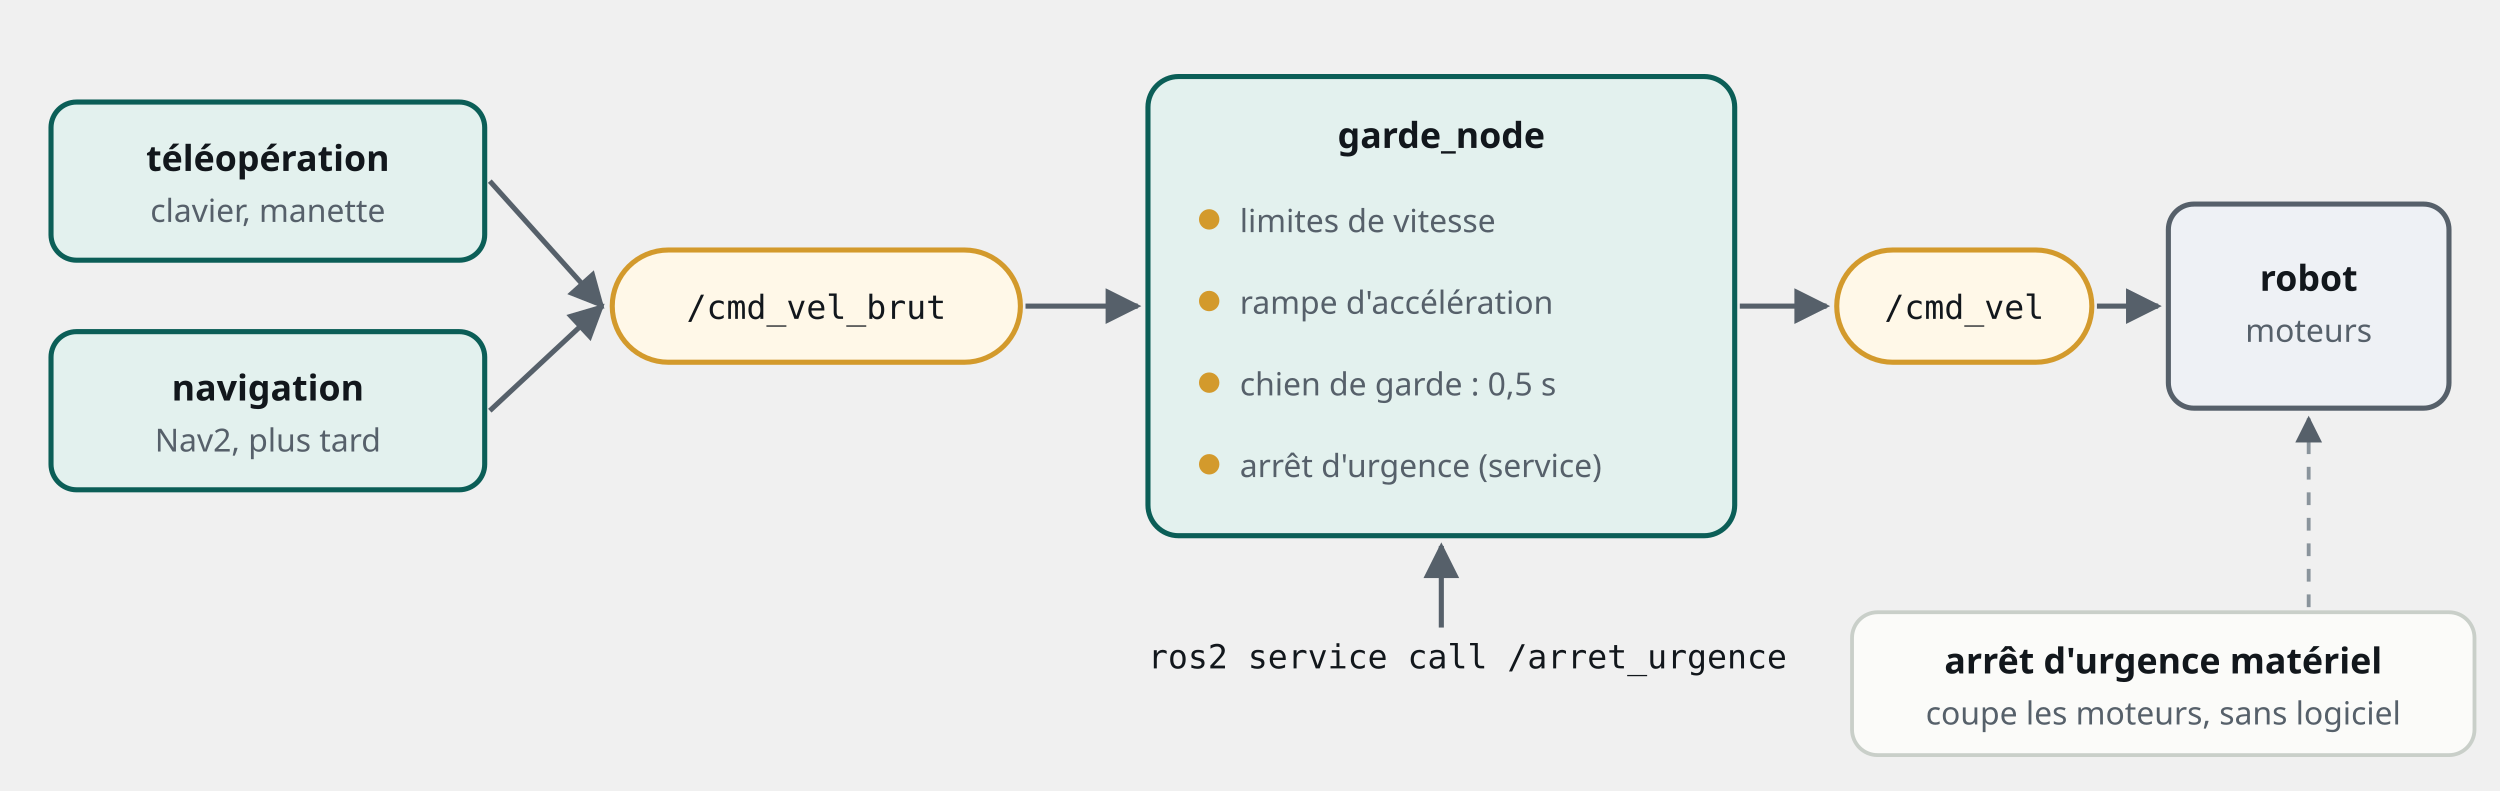
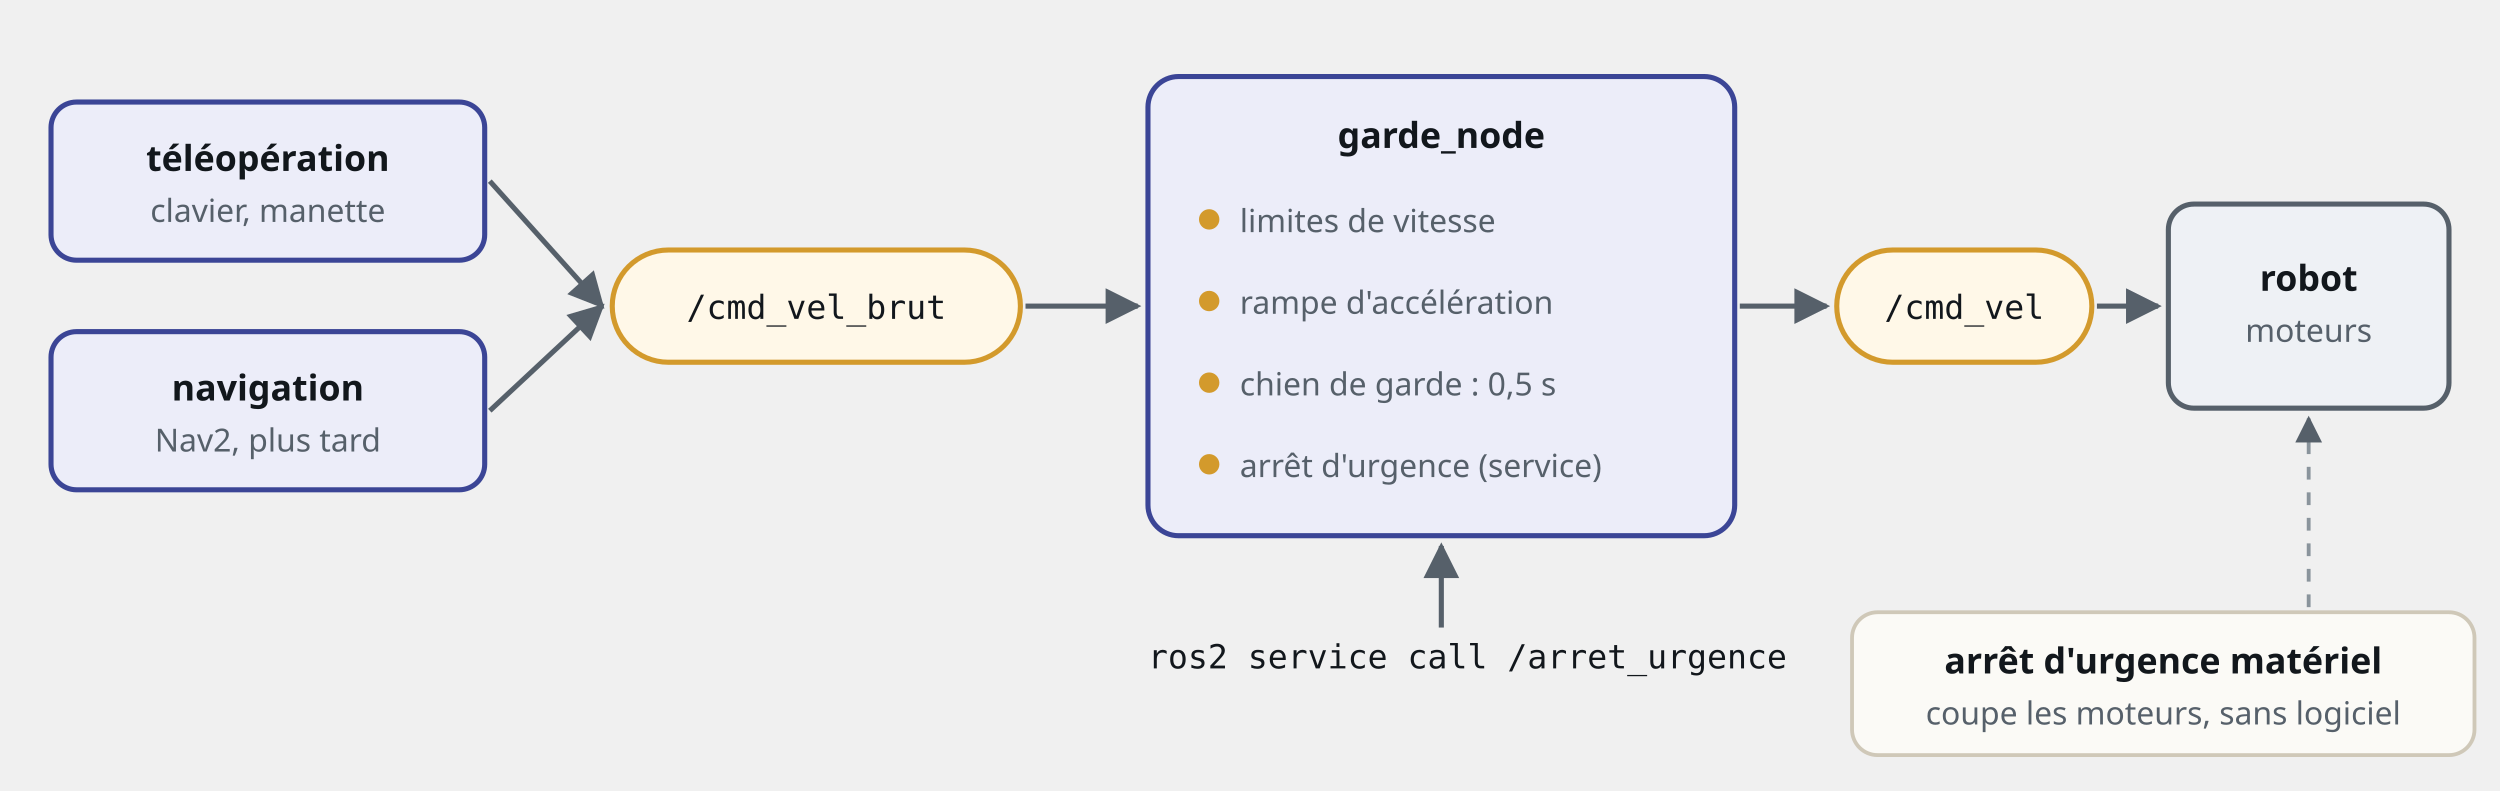
<svg xmlns="http://www.w3.org/2000/svg" viewBox="0 0 980 310" role="img" aria-labelledby="t d">
  <style>
- .fond { fill: #fbfbf9; stroke: #c9cfc9; stroke-width: 1.5; }
- .grille { stroke: #e7eae6; stroke-width: 1; }
- .boite { fill: #ffffff; stroke: #c9cfc9; stroke-width: 1.5; }
- .calcul { fill: #e3f1ee; stroke: #0b5e57; stroke-width: 2; }
+ .fond { fill: #fbfaf6; stroke: #cfc8b8; stroke-width: 1.5; }
+ .grille { stroke: #ece8de; stroke-width: 1; }
+ .boite { fill: #ffffff; stroke: #cfc8b8; stroke-width: 1.5; }
+ .calcul { fill: #ecedf9; stroke: #3b4596; stroke-width: 2; }
.capteur { fill: #fff8e8; stroke: #d39a2c; stroke-width: 2; }
.actionneur { fill: #eef1f5; stroke: #56606a; stroke-width: 2; }
- .robot { fill: #e3f1ee; stroke: #0b5e57; stroke-width: 2; }
+ .robot { fill: #ecedf9; stroke: #3b4596; stroke-width: 2; }
.roue { fill: #12171c; }
.roulette { fill: #ffffff; stroke: #12171c; stroke-width: 1.5; }
- .nez { fill: #0b5e57; }
+ .nez { fill: #3b4596; }
.ax-x { stroke: #d64545; stroke-width: 3; fill: none; } .ax-y { stroke: #2f9e44; stroke-width: 3; fill: none; }
.px { fill: #d64545; } .py { fill: #2f9e44; }
.trait { stroke: #56606a; stroke-width: 2; fill: none; }
.tirets { stroke: #8a949c; stroke-width: 1.5; stroke-dasharray: 5 5; fill: none; }
.trajet { stroke: #d39a2c; stroke-width: 3; fill: none; stroke-linecap: round; }
.trajet-pointe { fill: #d39a2c; }
- .vitesse { stroke: #0b5e57; stroke-width: 3; fill: none; }
- .vitesse-pointe { fill: #0b5e57; }
+ .vitesse { stroke: #3b4596; stroke-width: 3; fill: none; }
+ .vitesse-pointe { fill: #3b4596; }
.pointe { fill: #56606a; }
.cir { fill: #d39a2c; }
.t { fill: #12171c; font: 400 14px "IBM Plex Sans", system-ui, sans-serif; }
.t-gras { fill: #12171c; font: 600 14px "IBM Plex Sans", system-ui, sans-serif; }
.t-titre { fill: #12171c; font: 600 16px "IBM Plex Sans", system-ui, sans-serif; }
.t-petit { fill: #56606a; font: 400 12.5px "IBM Plex Sans", system-ui, sans-serif; }
.t-sur { fill: #56606a; font: 600 12px "IBM Plex Sans", system-ui, sans-serif; letter-spacing: 0.08em; }
.t-math { fill: #12171c; font: italic 500 15px "IBM Plex Serif", Georgia, serif; }
.t-code { fill: #12171c; font: 500 13px "JetBrains Mono", "DejaVu Sans Mono", monospace; }
- .t-accent { fill: #0b5e57; font: 600 13px "IBM Plex Sans", system-ui, sans-serif; }
+ .t-accent { fill: #3b4596; font: 600 13px "IBM Plex Sans", system-ui, sans-serif; }
.t-ambre { fill: #8a5d10; font: 600 13px "IBM Plex Sans", system-ui, sans-serif; }
.t-x { fill: #d64545; font: 600 13px "JetBrains Mono", monospace; } .t-y { fill: #2f9e44; font: 600 13px "JetBrains Mono", monospace; }
- .badge { fill: #0b5e57; } .t-badge { fill: #ffffff; font: 600 12px "IBM Plex Sans", system-ui, sans-serif; }
- .sep { stroke: #e2e5e1; stroke-width: 1.5; }
+ .badge { fill: #3b4596; } .t-badge { fill: #ffffff; font: 600 12px "IBM Plex Sans", system-ui, sans-serif; }
+ .sep { stroke: #e7e2d6; stroke-width: 1.5; }
@media (prefers-color-scheme: dark) {
-   .fond { fill: #0f161d; stroke: #34424f; } .grille { stroke: #1b2630; }
-   .boite { fill: #121a22; stroke: #34424f; }
-   .calcul, .robot { fill: #12302d; stroke: #4fb3a7; }
+   .fond { fill: #101114; stroke: #3a3b42; } .grille { stroke: #1f2026; }
+   .boite { fill: #16171b; stroke: #3a3b42; }
+   .calcul, .robot { fill: #1d2140; stroke: #9aa4f0; }
  .capteur { fill: #2a2212; stroke: #f2b544; }
-   .actionneur { fill: #1a222b; stroke: #8a99a8; }
-   .roue { fill: #c9d3dc; } .roulette { fill: #121a22; stroke: #c9d3dc; } .nez { fill: #4fb3a7; }
+   .actionneur { fill: #1c1d22; stroke: #9a9aa3; }
+   .roue { fill: #c9c9cf; } .roulette { fill: #16171b; stroke: #c9c9cf; } .nez { fill: #9aa4f0; }
  .ax-x { stroke: #ff6b6b; } .ax-y { stroke: #51cf66; } .px, .t-x { fill: #ff6b6b; } .py, .t-y { fill: #51cf66; }
-   .trait { stroke: #8a99a8; } .tirets { stroke: #5d6b78; } .pointe { fill: #8a99a8; }
+   .trait { stroke: #9a9aa3; } .tirets { stroke: #62636b; } .pointe { fill: #9a9aa3; }
  .trajet { stroke: #f2b544; } .trajet-pointe, .cir { fill: #f2b544; }
-   .vitesse { stroke: #4fb3a7; } .vitesse-pointe { fill: #4fb3a7; }
-   .t, .t-gras, .t-titre, .t-math, .t-code { fill: #e3e8ee; }
-   .t-petit, .t-sur { fill: #8a99a8; } .t-accent { fill: #4fb3a7; } .t-ambre { fill: #f2b544; }
-   .badge { fill: #4fb3a7; } .t-badge { fill: #0b1015; } .sep { stroke: #22303c; }
+   .vitesse { stroke: #9aa4f0; } .vitesse-pointe { fill: #9aa4f0; }
+   .t, .t-gras, .t-titre, .t-math, .t-code { fill: #f4f1ea; }
+   .t-petit, .t-sur { fill: #9a9aa3; } .t-accent { fill: #9aa4f0; } .t-ambre { fill: #f2b544; }
+   .badge { fill: #9aa4f0; } .t-badge { fill: #0b0b0d; } .sep { stroke: #26272d; }
}
</style>
  <defs>
    <marker id="m-trait" viewBox="0 0 10 10" refX="9" refY="5" markerWidth="7" markerHeight="7" orient="auto-start-reverse">
      <path class="pointe" d="M0 0 L10 5 L0 10 z" />
    </marker>
    <marker id="m-trajet" viewBox="0 0 10 10" refX="8" refY="5" markerWidth="6" markerHeight="6" orient="auto">
      <path class="trajet-pointe" d="M0 0 L10 5 L0 10 z" />
    </marker>
    <marker id="m-vitesse" viewBox="0 0 10 10" refX="8" refY="5" markerWidth="6" markerHeight="6" orient="auto">
      <path class="vitesse-pointe" d="M0 0 L10 5 L0 10 z" />
    </marker>
    <marker id="m-x" viewBox="0 0 10 10" refX="8" refY="5" markerWidth="5" markerHeight="5" orient="auto">
      <path class="px" d="M0 0 L10 5 L0 10 z" />
    </marker>
    <marker id="m-y" viewBox="0 0 10 10" refX="8" refY="5" markerWidth="5" markerHeight="5" orient="auto">
      <path class="py" d="M0 0 L10 5 L0 10 z" />
    </marker>
  </defs>
  <rect class="calcul" x="20.0" y="40.0" width="170.0" height="62.0" rx="10" />
  <text class="t-gras" x="105.0" y="67.0" text-anchor="middle">téléopération</text>
  <text class="t-petit" x="105.0" y="87.0" text-anchor="middle">clavier, manette</text>
  <line class="trait" x1="192.0" y1="71.0" x2="236.0" y2="120.0" marker-end="url(#m-trait)" />
  <rect class="calcul" x="20.0" y="130.0" width="170.0" height="62.0" rx="10" />
  <text class="t-gras" x="105.0" y="157.0" text-anchor="middle">navigation</text>
  <text class="t-petit" x="105.0" y="177.0" text-anchor="middle">Nav2, plus tard</text>
  <line class="trait" x1="192.0" y1="161.0" x2="236.0" y2="120.0" marker-end="url(#m-trait)" />
  <rect class="capteur" x="240.0" y="98.0" width="160.0" height="44.0" rx="22" />
  <text class="t-code" x="320.0" y="125.0" text-anchor="middle">/cmd_vel_brut</text>
  <line class="trait" x1="402.0" y1="120.0" x2="446.0" y2="120.0" marker-end="url(#m-trait)" />
  <rect class="calcul" x="450.0" y="30.0" width="230.0" height="180.0" rx="12" />
  <text class="t-gras" x="565.0" y="58.0" text-anchor="middle">garde_node</text>
  <circle class="cir" cx="474" cy="86" r="4" />
  <text class="t-petit" x="486.0" y="91.0" text-anchor="start">limites de vitesse</text>
  <circle class="cir" cx="474" cy="118" r="4" />
  <text class="t-petit" x="486.0" y="123.0" text-anchor="start">rampe d'accélération</text>
  <circle class="cir" cx="474" cy="150" r="4" />
  <text class="t-petit" x="486.0" y="155.0" text-anchor="start">chien de garde : 0,5 s</text>
  <circle class="cir" cx="474" cy="182" r="4" />
  <text class="t-petit" x="486.0" y="187.0" text-anchor="start">arrêt d'urgence (service)</text>
  <line class="trait" x1="682.0" y1="120.0" x2="716.0" y2="120.0" marker-end="url(#m-trait)" />
  <rect class="capteur" x="720.0" y="98.0" width="100.0" height="44.0" rx="22" />
  <text class="t-code" x="770.0" y="125.0" text-anchor="middle">/cmd_vel</text>
  <line class="trait" x1="822.0" y1="120.0" x2="846.0" y2="120.0" marker-end="url(#m-trait)" />
  <rect class="actionneur" x="850.0" y="80.0" width="110.0" height="80.0" rx="10" />
  <text class="t-gras" x="905.0" y="114.0" text-anchor="middle">robot</text>
  <text class="t-petit" x="905.0" y="134.0" text-anchor="middle">moteurs</text>
  <text class="t-code" x="450.0" y="262.0" text-anchor="start">ros2 service call /arret_urgence</text>
  <line class="trait" x1="565.0" y1="246.0" x2="565.0" y2="214.0" marker-end="url(#m-trait)" />
  <rect class="fond" x="726.0" y="240.0" width="244.0" height="56.0" rx="10" />
  <text class="t-gras" x="848.0" y="264.0" text-anchor="middle">arrêt d'urgence matériel</text>
  <text class="t-petit" x="848.0" y="284.0" text-anchor="middle">coupe les moteurs, sans logiciel</text>
  <line class="tirets" x1="905.0" y1="238.0" x2="905.0" y2="164.0" marker-end="url(#m-trait)" />
</svg>
